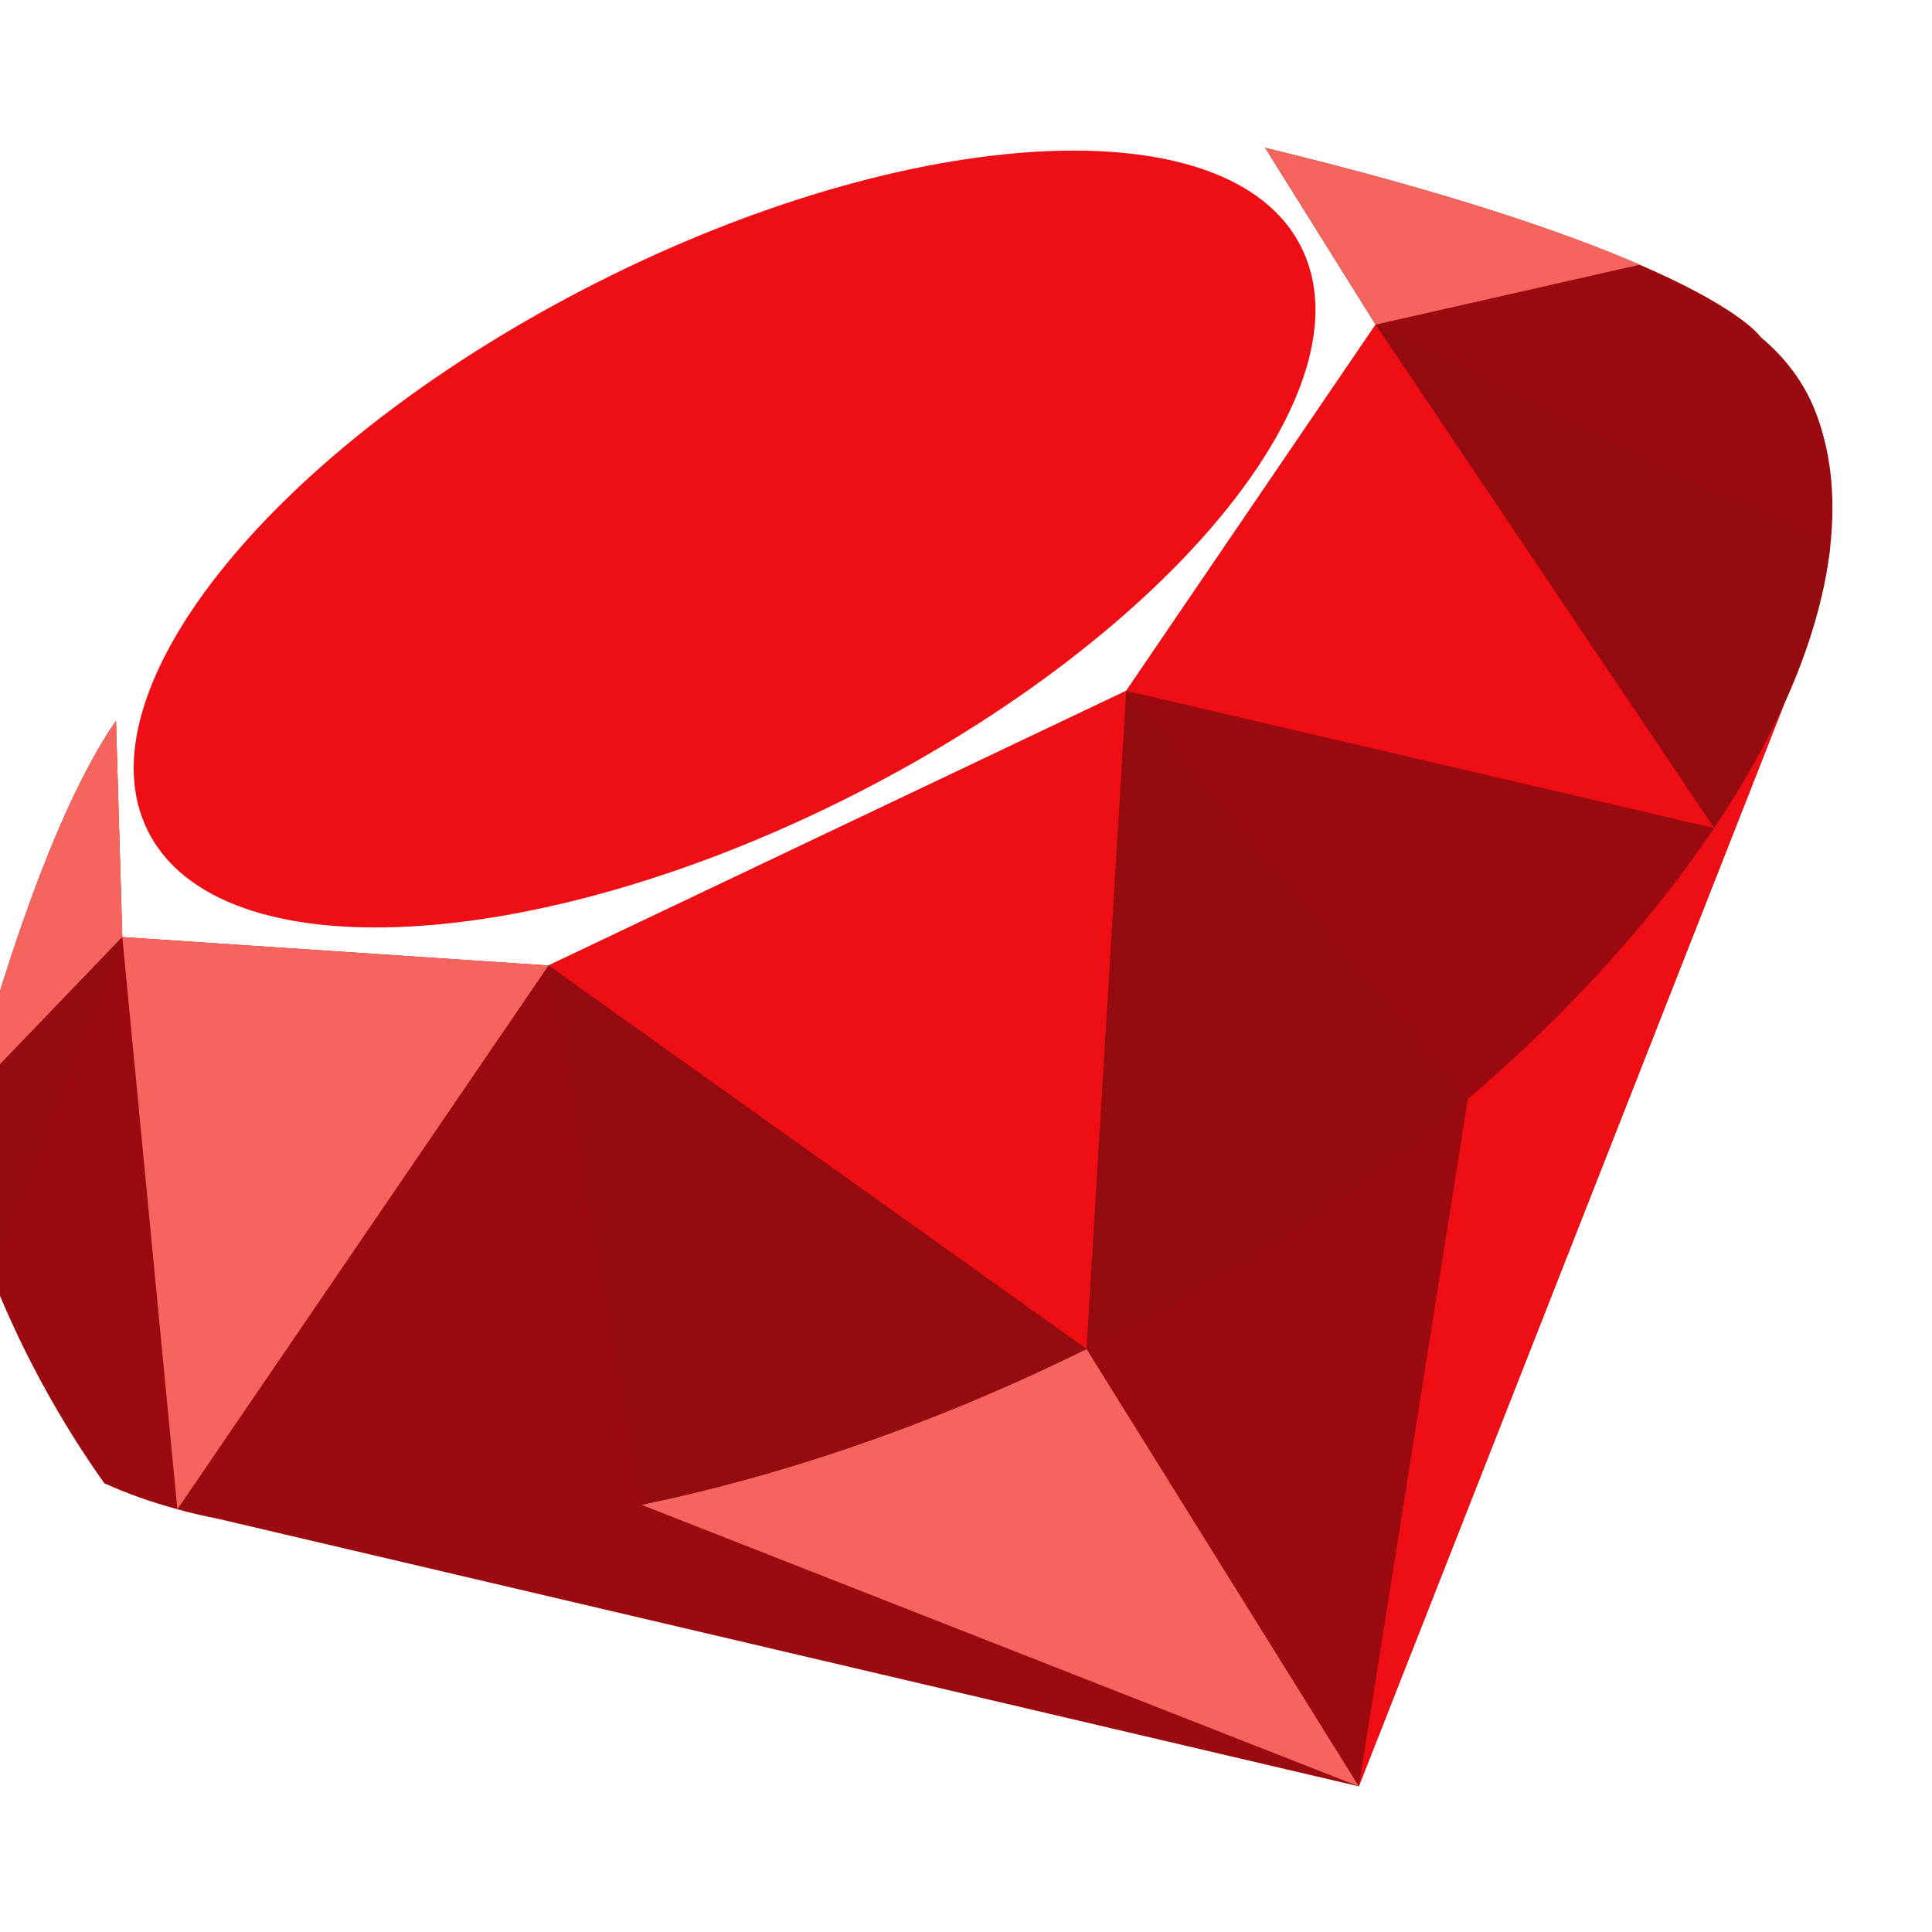
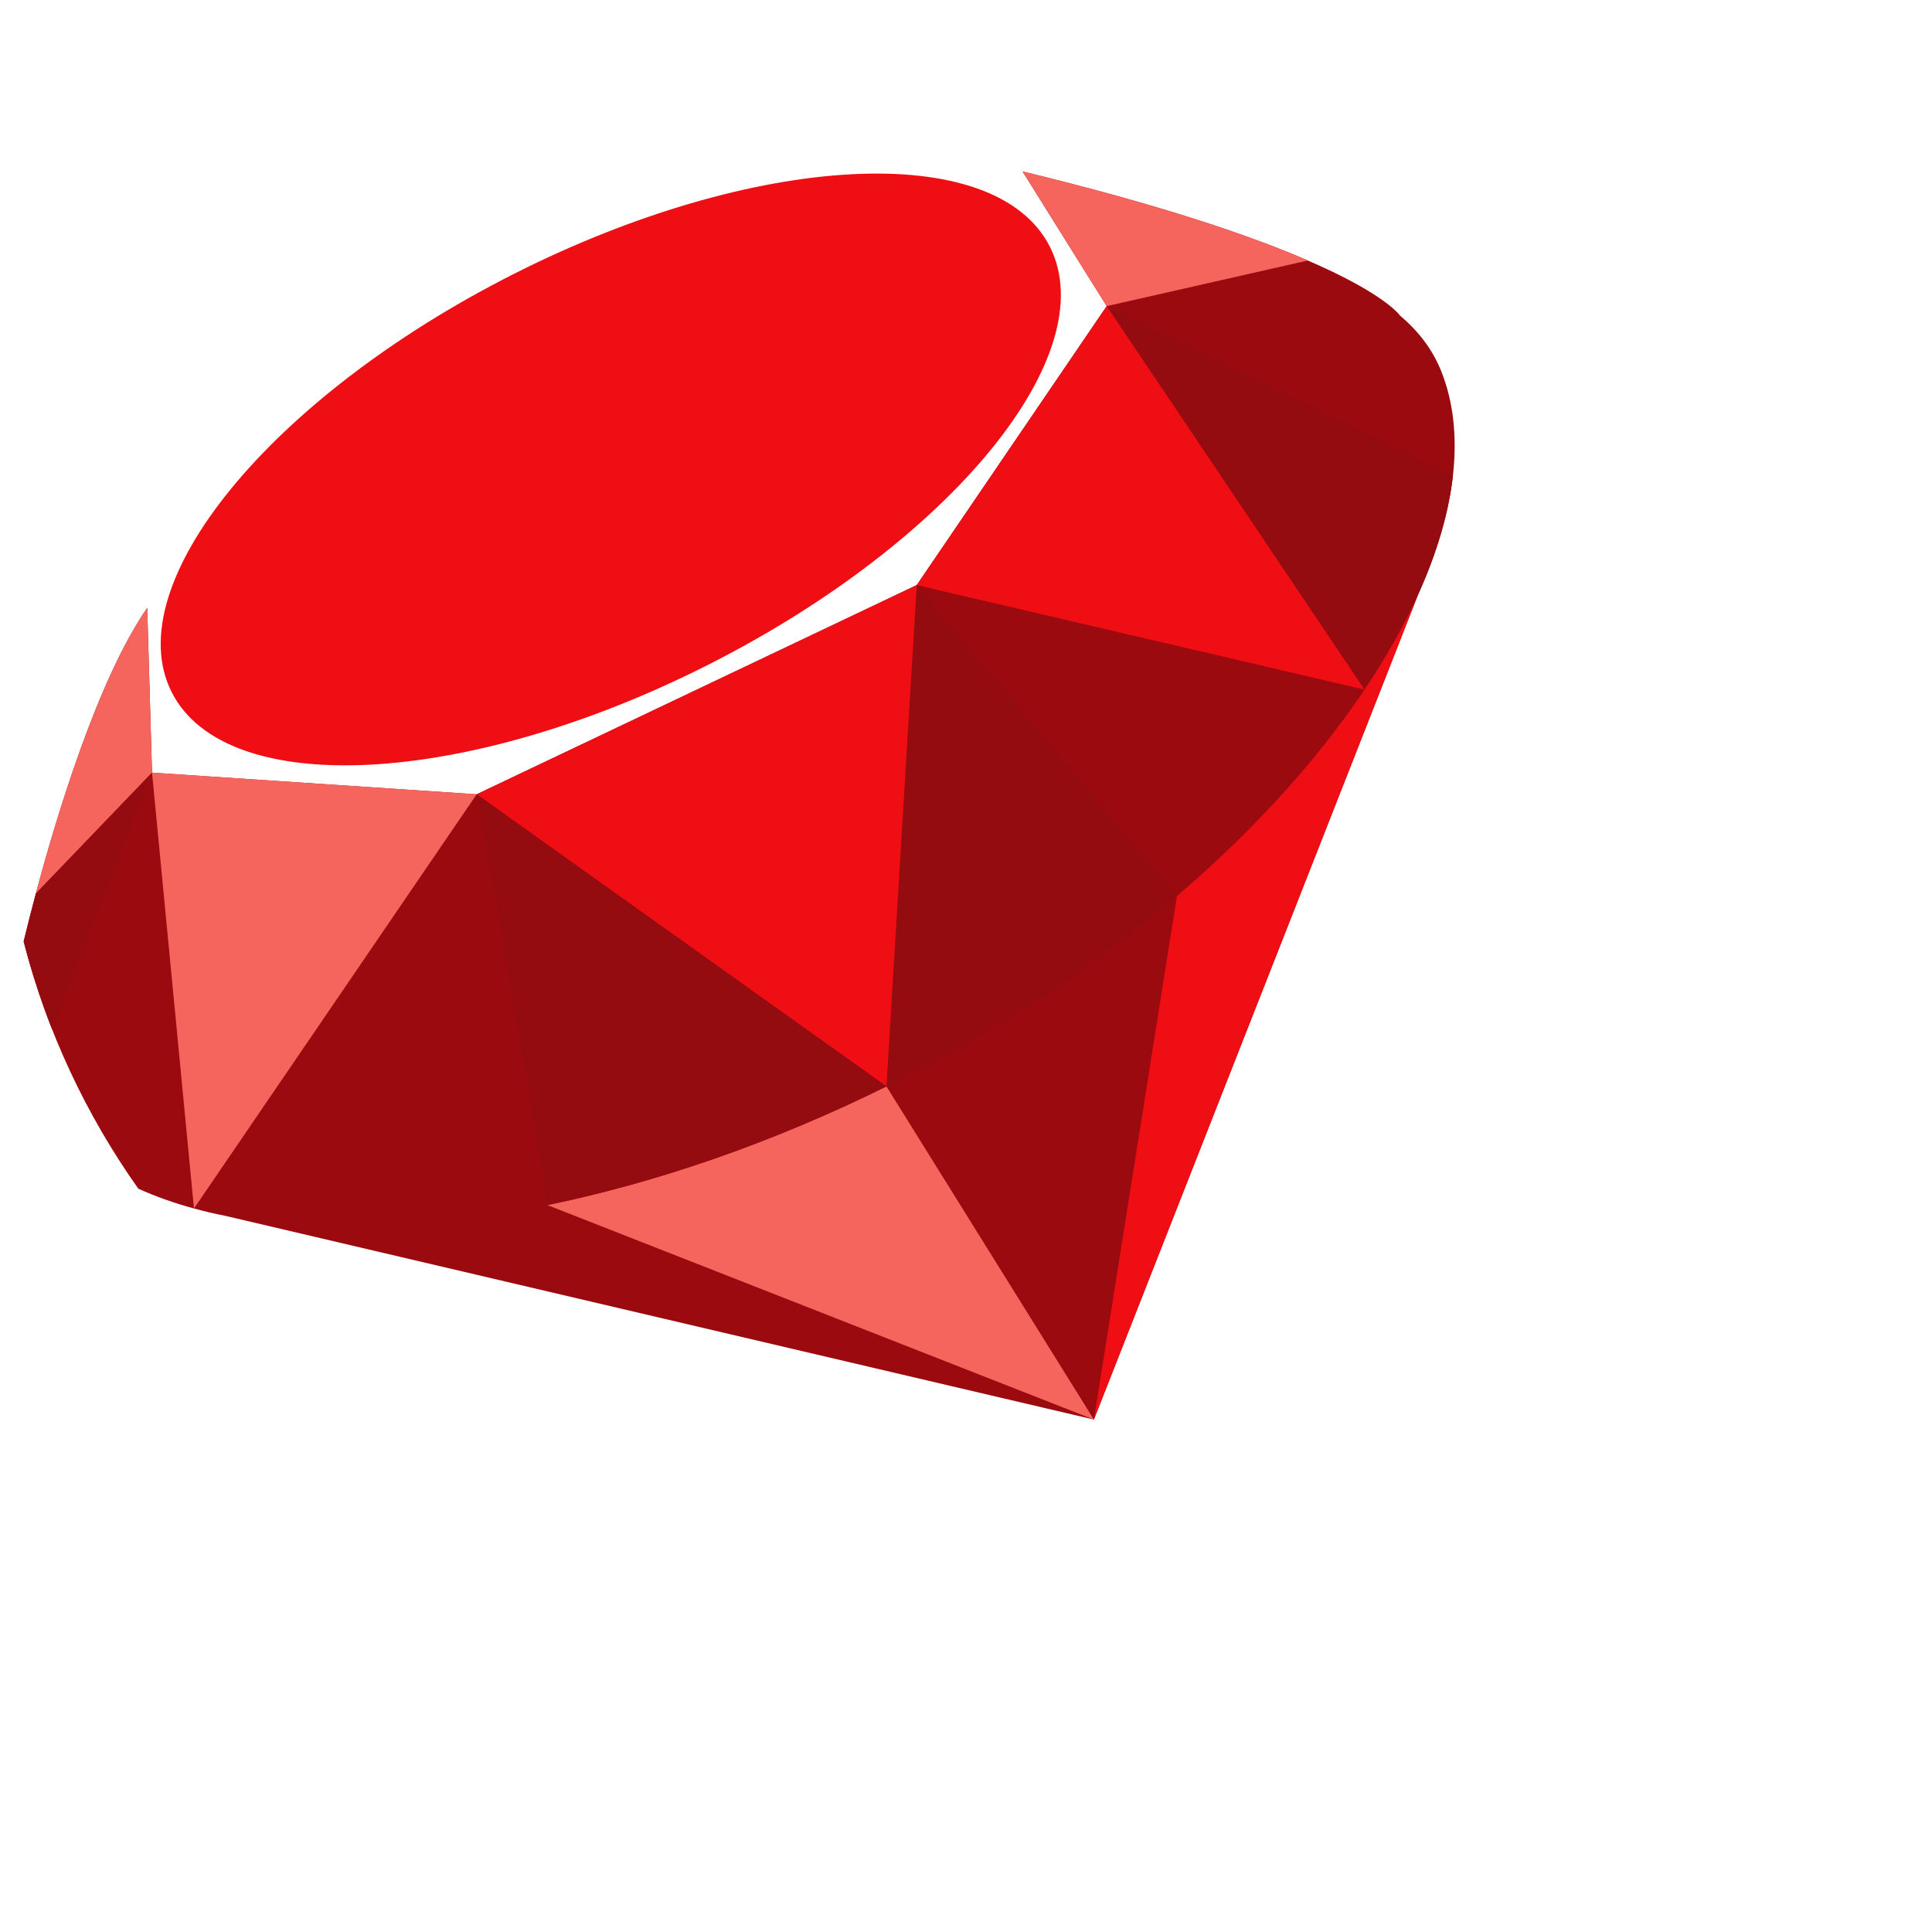
- <svg xmlns="http://www.w3.org/2000/svg" width="512" height="512" viewBox="20 20 500 500" fill="none">
-   <path d="m493.725 160.831-.063.616c-1.411 12.654-5.402 26.269-11.776 40.396l-.01.01L371.66 482.304 76.455 413.069a143.392 143.392 0 0 1-10.553-2.476c-6.781-1.839-13.093-4.086-18.902-6.729h-.01c-17.742-25.046-31.107-53.415-38.954-83.989a659.198 659.198 0 0 1 4.148-16.29c7.168-26.843 21.096-72.85 37.836-97.04l1.63 55.965 110.299 7.356 149.514-71.084 64.543-94.772-28.588-45.756c47.689 11.567 77.908 22.016 96.935 30.26a220.759 220.759 0 0 1 8.558 3.897c19.111 9.226 22.779 14.838 22.779 14.838 6.301 5.308 11.024 11.536 13.897 18.662 4.18 10.344 5.486 22.141 4.138 34.92Z" fill="#9B0A0E" />
-   <path d="M356.676 83.778c-18.538-36.515-100.347-32.214-182.724 9.607-82.377 41.822-134.129 105.327-115.59 141.842 18.537 36.515 100.346 32.214 182.723-9.608 82.377-41.821 134.129-105.326 115.591-141.841Z" fill="#EF0E13" />
-   <path d="m301.18 369.117 70.476 113.191-185.652-72.87c36.652-7.566 76.008-20.941 115.176-40.321ZM50.02 206.546l1.633 55.966-39.47 41.072c7.173-26.84 21.095-72.847 37.836-97.038Z" fill="#F5655E" />
-   <path d="m51.649 262.51-33.886 87.374a253.298 253.298 0 0 1-9.728-30.009v-.01a695.99 695.99 0 0 1 4.148-16.279l39.466-41.076Zm324.363-158.501 117.651 57.437c-1.414 12.656-5.4 26.268-11.781 40.402l-.008.008c-4.771 10.589-10.891 21.472-18.261 32.452l-87.601-130.299Z" fill="#950C10" />
-   <path d="m481.873 201.856-110.216 280.45 28.228-177.874c26.422-22.607 47.951-46.595 63.728-70.125 7.37-10.981 13.488-21.864 18.26-32.451Z" fill="#EF0E13" />
-   <path d="m376.012 104.009 87.601 130.299-152.147-35.523 64.546-94.776Z" fill="#EF0E13" />
-   <path d="m444.355 88.51-68.344 15.499-28.596-45.761c47.69 11.577 77.912 22.019 96.94 30.262Z" fill="#F5655E" />
-   <path d="m311.466 198.785 88.418 105.65c-26.594 22.762-58.139 44.127-93.786 62.225-1.643.834-3.276 1.65-4.918 2.46l10.286-170.335Z" fill="#950C10" />
-   <path d="M311.466 198.785 301.18 369.117l-139.229-99.252 149.515-71.08Z" fill="#EF0E13" />
-   <path d="m161.951 269.865 139.228 99.252c-39.168 19.38-78.524 32.754-115.176 40.321l-24.052-139.573Z" fill="#950C10" />
-   <path d="M161.951 269.865 65.902 410.598 51.653 262.512l110.298 7.353Z" fill="#F5655E" />
+ <svg xmlns="http://www.w3.org/2000/svg" width="512" height="512" fill="none" viewBox="0 0 512 512">
+   <g transform="scale(0.78)">
+     <path d="m493.725 160.831-.063.616c-1.411 12.654-5.402 26.269-11.776 40.396l-.01.01L371.66 482.304 76.455 413.069a143.392 143.392 0 0 1-10.553-2.476c-6.781-1.839-13.093-4.086-18.902-6.729h-.01c-17.742-25.046-31.107-53.415-38.954-83.989a659.198 659.198 0 0 1 4.148-16.29c7.168-26.843 21.096-72.85 37.836-97.04l1.63 55.965 110.299 7.356 149.514-71.084 64.543-94.772-28.588-45.756c47.689 11.567 77.908 22.016 96.935 30.26a220.759 220.759 0 0 1 8.558 3.897c19.111 9.226 22.779 14.838 22.779 14.838 6.301 5.308 11.024 11.536 13.897 18.662 4.18 10.344 5.486 22.141 4.138 34.92Z" fill="#9B0A0E" />
+     <path d="M356.676 83.778c-18.538-36.515-100.347-32.214-182.724 9.607-82.377 41.822-134.129 105.327-115.59 141.842 18.537 36.515 100.346 32.214 182.723-9.608 82.377-41.821 134.129-105.326 115.591-141.841Z" fill="#EF0E13" />
+     <path d="m301.18 369.117 70.476 113.191-185.652-72.87c36.652-7.566 76.008-20.941 115.176-40.321ZM50.02 206.546l1.633 55.966-39.47 41.072c7.173-26.84 21.095-72.847 37.836-97.038Z" fill="#F5655E" />
+     <path d="m51.649 262.51-33.886 87.374a253.298 253.298 0 0 1-9.728-30.009v-.01a695.99 695.99 0 0 1 4.148-16.279l39.466-41.076Zm324.363-158.501 117.651 57.437c-1.414 12.656-5.4 26.268-11.781 40.402l-.008.008c-4.771 10.589-10.891 21.472-18.261 32.452l-87.601-130.299Z" fill="#950C10" />
+     <path d="m481.873 201.856-110.216 280.45 28.228-177.874c26.422-22.607 47.951-46.595 63.728-70.125 7.37-10.981 13.488-21.864 18.26-32.451Z" fill="#EF0E13" />
+     <path d="m376.012 104.009 87.601 130.299-152.147-35.523 64.546-94.776Z" fill="#EF0E13" />
+     <path d="m444.355 88.51-68.344 15.499-28.596-45.761c47.69 11.577 77.912 22.019 96.94 30.262Z" fill="#F5655E" />
+     <path d="m311.466 198.785 88.418 105.65c-26.594 22.762-58.139 44.127-93.786 62.225-1.643.834-3.276 1.65-4.918 2.46l10.286-170.335Z" fill="#950C10" />
+     <path d="M311.466 198.785 301.18 369.117l-139.229-99.252 149.515-71.08Z" fill="#EF0E13" />
+     <path d="m161.951 269.865 139.228 99.252c-39.168 19.38-78.524 32.754-115.176 40.321l-24.052-139.573Z" fill="#950C10" />
+     <path d="M161.951 269.865 65.902 410.598 51.653 262.512l110.298 7.353Z" fill="#F5655E" />
+   </g>
</svg>
